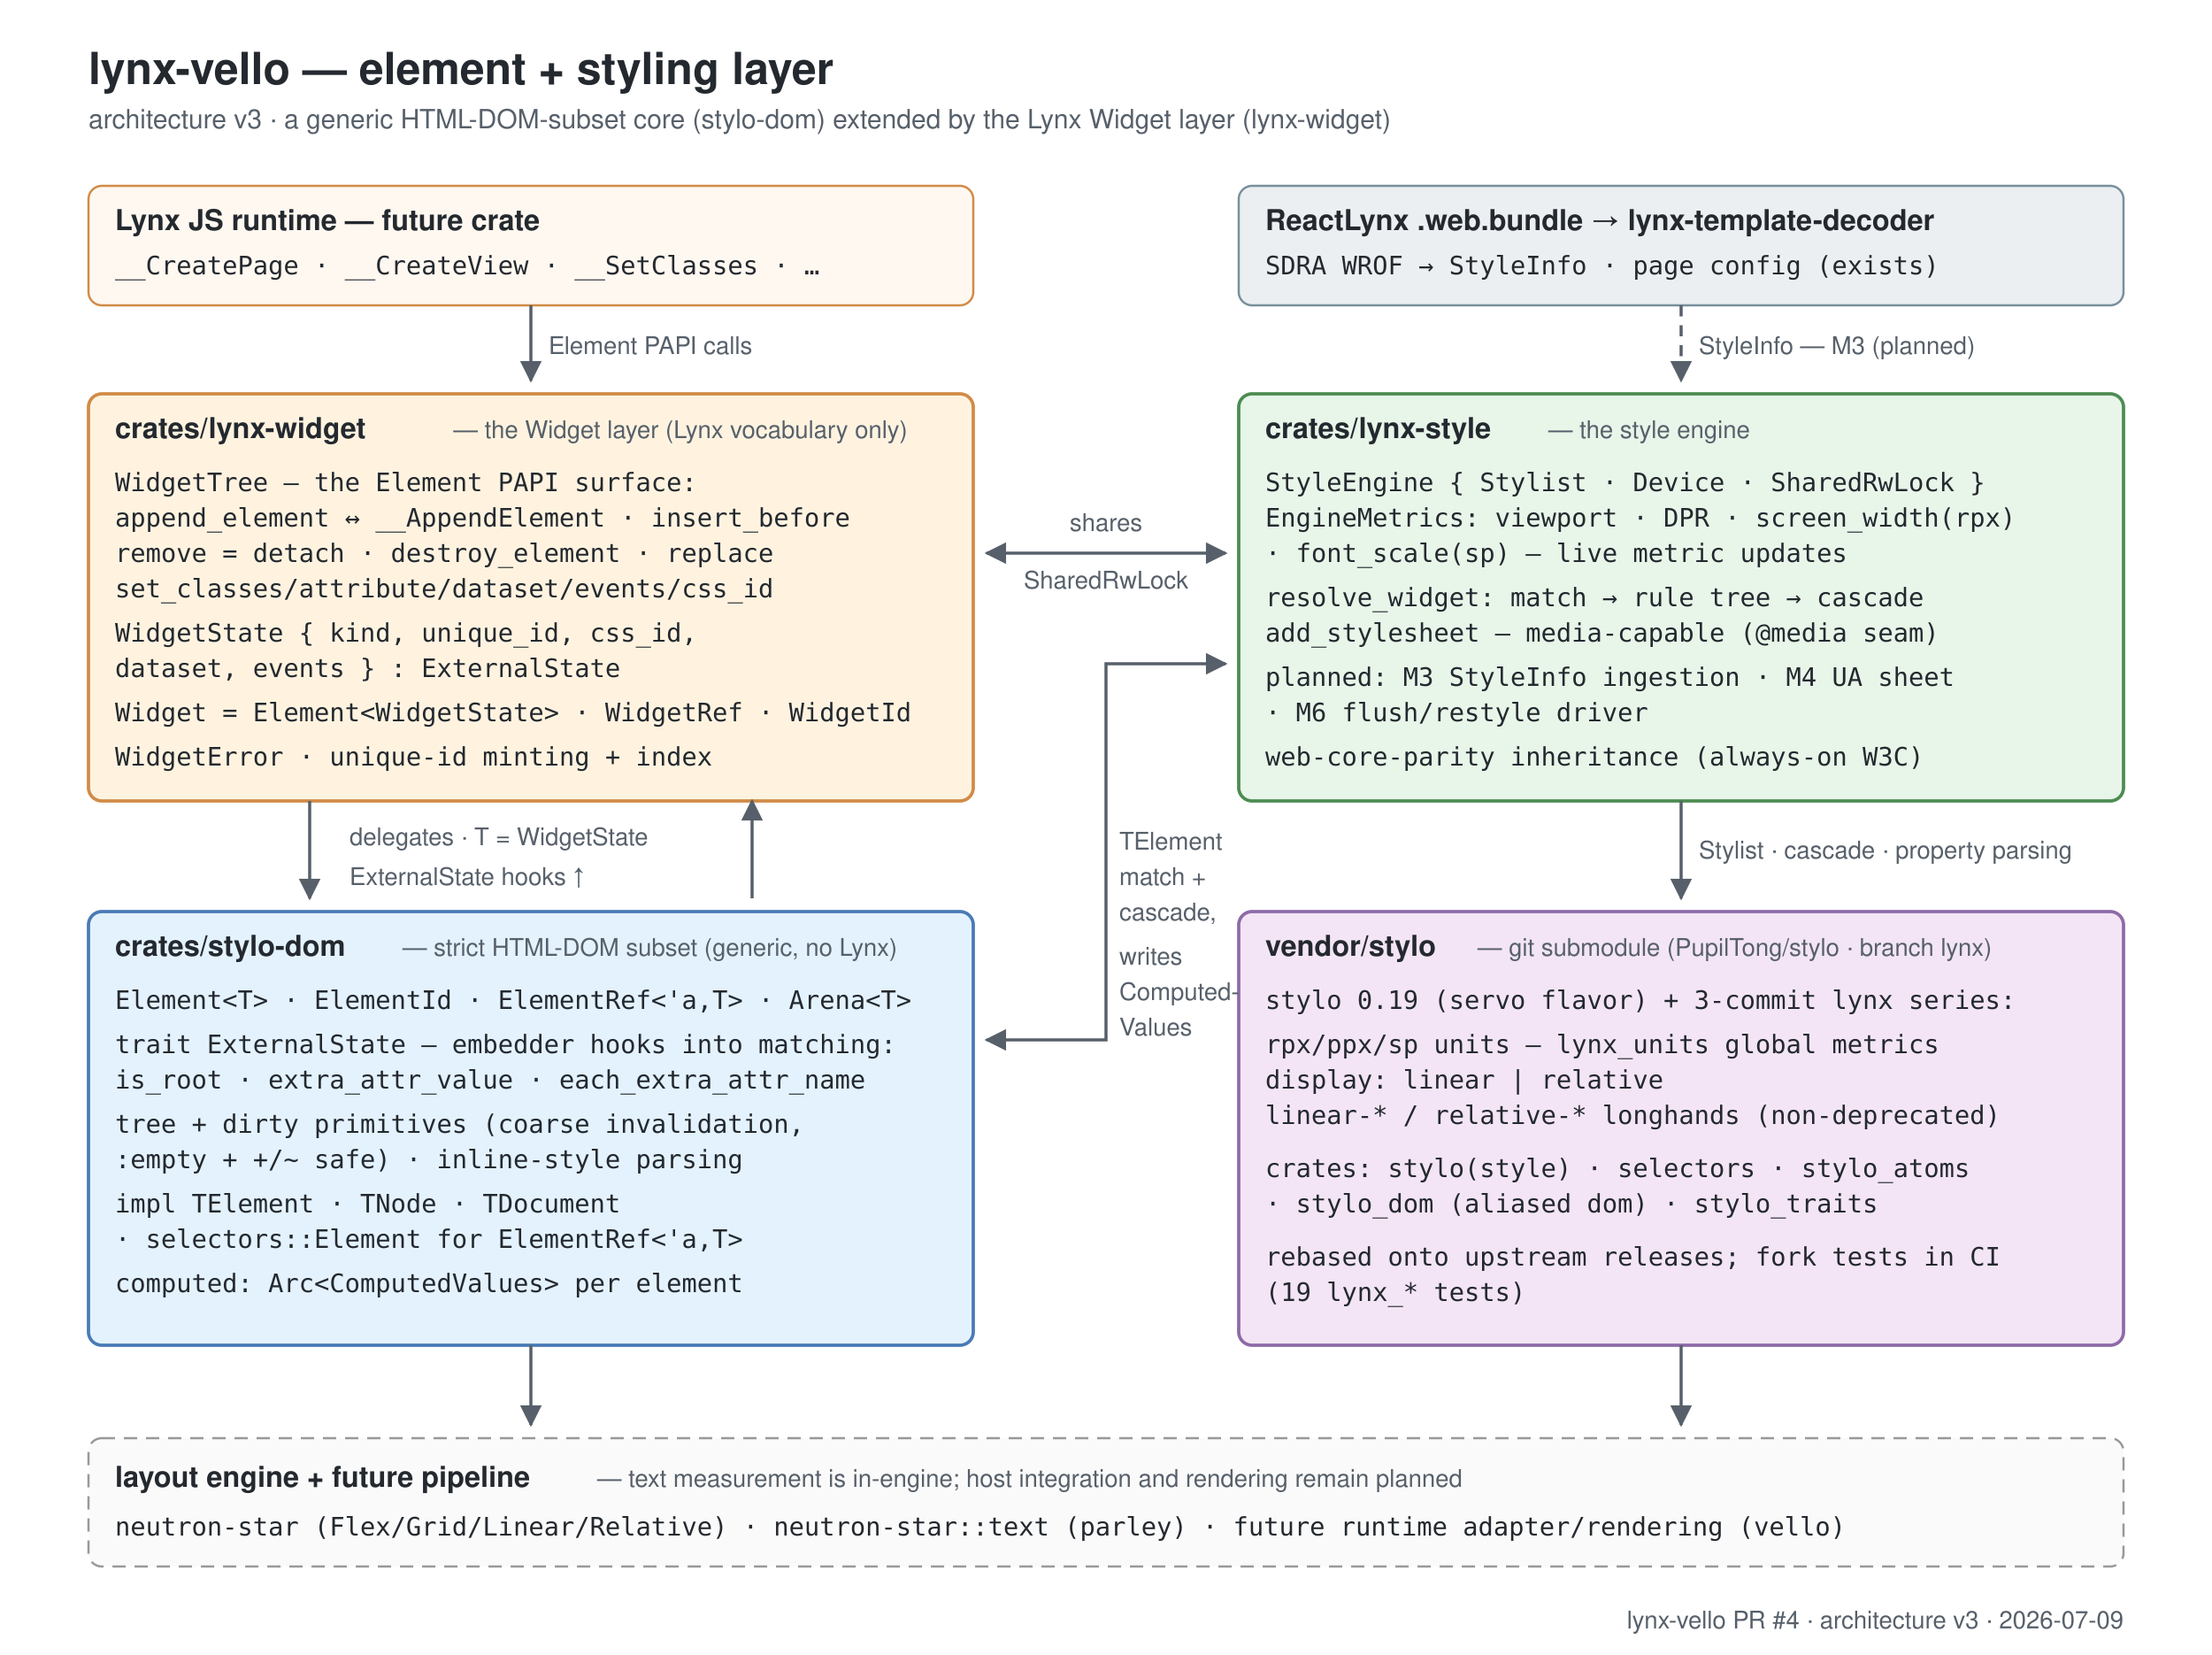
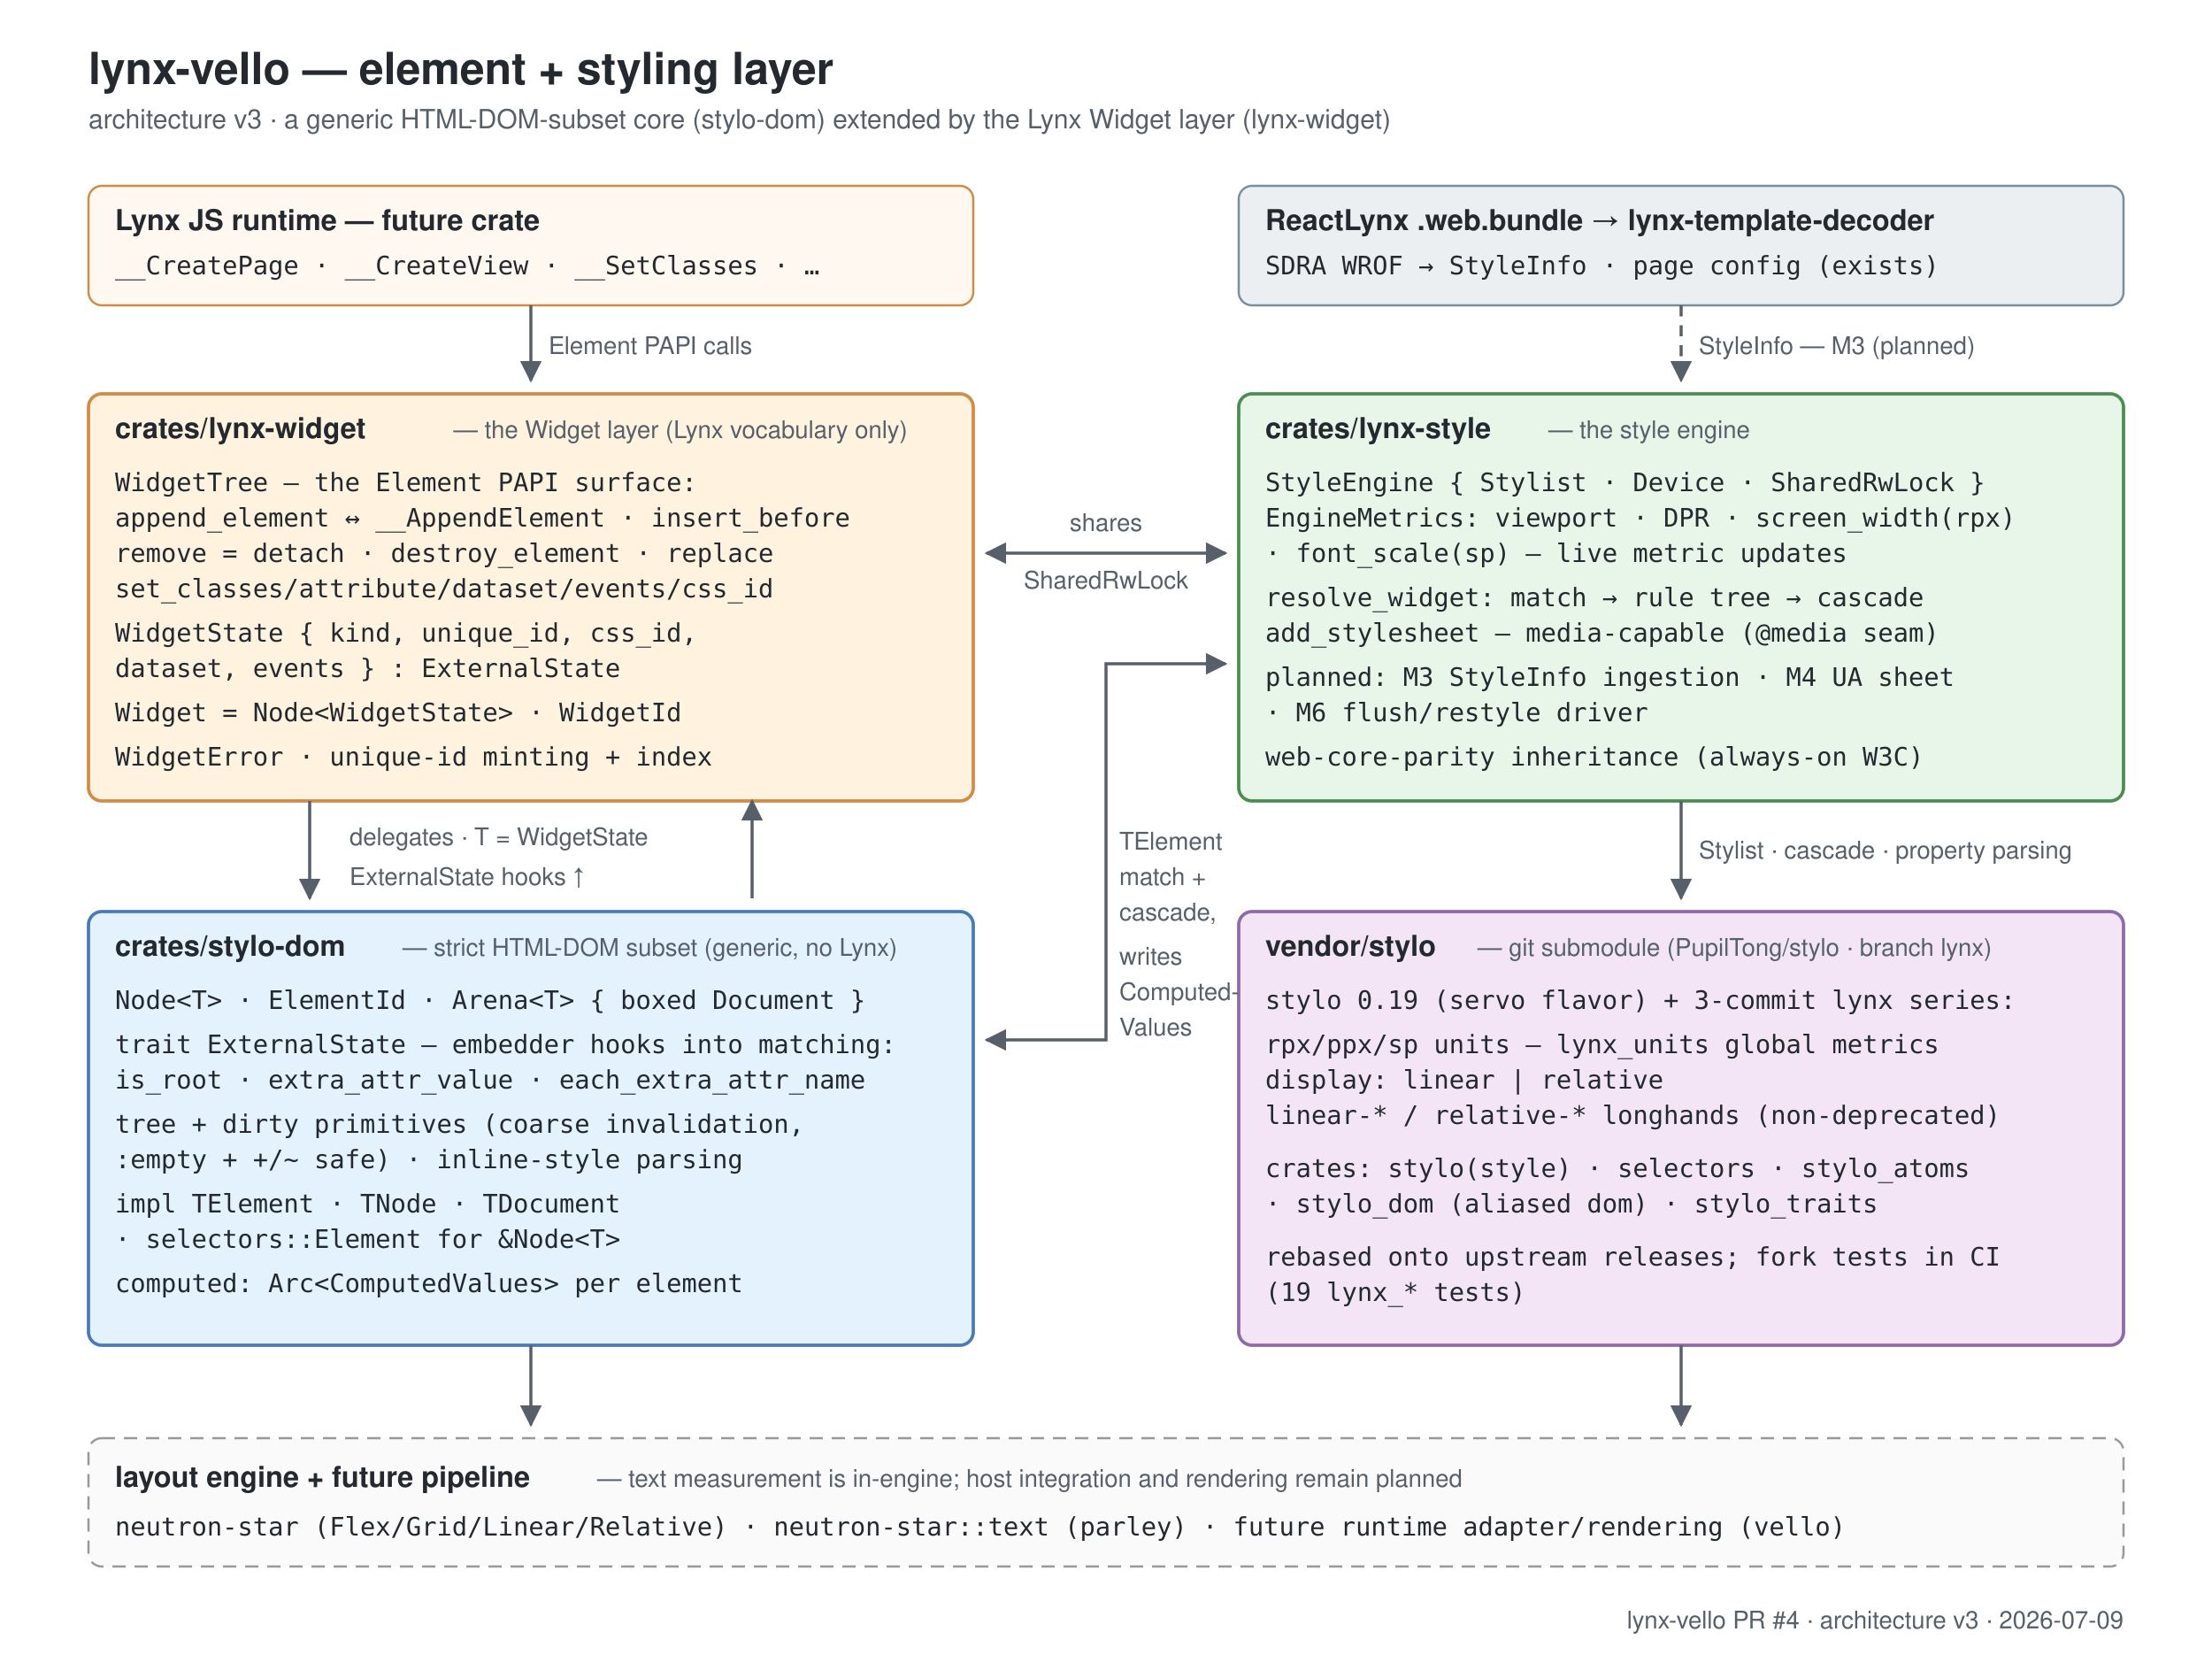
<svg xmlns="http://www.w3.org/2000/svg" viewBox="0 0 1000 748" font-family="-apple-system, 'Segoe UI', Helvetica, Arial, sans-serif">
  <defs>
    <marker id="arr" viewBox="0 0 10 10" refX="9" refY="5" markerWidth="7" markerHeight="7" orient="auto-start-reverse">
      <path d="M 0 0 L 10 5 L 0 10 z" fill="#57606a" />
    </marker>
  </defs>
  <style>
    .h1 { font-size: 20px; font-weight: 700; fill: #24292f; }
    .h2 { font-size: 12px; fill: #57606a; }
    .bh { font-size: 13px; font-weight: 700; fill: #24292f; }
    .bs { font-size: 11px; fill: #57606a; }
    .ln { font-size: 11.5px; fill: #24292f; font-family: ui-monospace, SFMono-Regular, Menlo, Consolas, monospace; }
    .lb { font-size: 11px; fill: #57606a; }
    .ar { stroke: #57606a; stroke-width: 1.4; fill: none; }
  </style>
  <rect x="0" y="0" width="1000" height="748" fill="#ffffff" />
  <text x="40" y="38" class="h1">lynx-vello — element + styling layer</text>
  <text x="40" y="58" class="h2">architecture v3 · a generic HTML-DOM-subset core (stylo-dom) extended by the Lynx Widget layer (lynx-widget)</text>
  <rect x="40" y="84" width="400" height="54" rx="6" fill="#fff8f0" stroke="#d18b47" />
  <text x="52" y="104" class="bh">Lynx JS runtime — future crate</text>
  <text x="52" y="124" class="ln">__CreatePage · __CreateView · __SetClasses · …</text>
  <rect x="560" y="84" width="400" height="54" rx="6" fill="#eceff1" stroke="#78909c" />
  <text x="572" y="104" class="bh">ReactLynx .web.bundle → lynx-template-decoder</text>
  <text x="572" y="124" class="ln">SDRA WROF → StyleInfo · page config (exists)</text>
  <path class="ar" d="M240,138 V172" marker-end="url(#arr)" />
  <text x="248" y="160" class="lb">Element PAPI calls</text>
  <path class="ar" d="M760,138 V172" marker-end="url(#arr)" stroke-dasharray="5 4" />
  <text x="768" y="160" class="lb">StyleInfo — M3 (planned)</text>
  <rect x="40" y="178" width="400" height="184" rx="6" fill="#fff3e0" stroke="#d18b47" stroke-width="1.5" />
  <text x="52" y="198" class="bh">crates/lynx-widget</text>
  <text x="205" y="198" class="bs">— the Widget layer (Lynx vocabulary only)</text>
  <text x="52" y="222" class="ln">WidgetTree — the Element PAPI surface:</text>
  <text x="52" y="238" class="ln">  append_element ↔ __AppendElement · insert_before</text>
  <text x="52" y="254" class="ln">  remove = detach · destroy_element · replace</text>
  <text x="52" y="270" class="ln">  set_classes/attribute/dataset/events/css_id</text>
  <text x="52" y="290" class="ln">WidgetState { kind, unique_id, css_id,</text>
  <text x="52" y="306" class="ln">  dataset, events } : ExternalState</text>
-   <text x="52" y="326" class="ln">Widget = Element&lt;WidgetState&gt; · WidgetRef · WidgetId</text>
+   <text x="52" y="326" class="ln">Widget = Node&lt;WidgetState&gt; · WidgetId</text>
  <text x="52" y="346" class="ln">WidgetError · unique-id minting + index</text>
  <rect x="560" y="178" width="400" height="184" rx="6" fill="#e8f5e9" stroke="#4c8c52" stroke-width="1.5" />
  <text x="572" y="198" class="bh">crates/lynx-style</text>
  <text x="700" y="198" class="bs">— the style engine</text>
  <text x="572" y="222" class="ln">StyleEngine { Stylist · Device · SharedRwLock }</text>
  <text x="572" y="238" class="ln">EngineMetrics: viewport · DPR · screen_width(rpx)</text>
  <text x="572" y="254" class="ln">  · font_scale(sp) — live metric updates</text>
  <text x="572" y="274" class="ln">resolve_widget: match → rule tree → cascade</text>
  <text x="572" y="290" class="ln">add_stylesheet — media-capable (@media seam)</text>
  <text x="572" y="310" class="ln">planned: M3 StyleInfo ingestion · M4 UA sheet</text>
  <text x="572" y="326" class="ln">  · M6 flush/restyle driver</text>
  <text x="572" y="346" class="ln">web-core-parity inheritance (always-on W3C)</text>
  <path class="ar" d="M446,250 H554" marker-end="url(#arr)" marker-start="url(#arr)" />
  <text x="500" y="240" class="lb" text-anchor="middle">shares</text>
  <text x="500" y="266" class="lb" text-anchor="middle">SharedRwLock</text>
  <path class="ar" d="M140,362 V406" marker-end="url(#arr)" />
  <path class="ar" d="M340,406 V362" marker-end="url(#arr)" />
  <text x="158" y="382" class="lb">delegates · T = WidgetState</text>
  <text x="158" y="400" class="lb">ExternalState hooks ↑</text>
  <path class="ar" d="M760,362 V406" marker-end="url(#arr)" />
  <text x="768" y="388" class="lb">Stylist · cascade · property parsing</text>
  <rect x="40" y="412" width="400" height="196" rx="6" fill="#e3f2fd" stroke="#4a7ab5" stroke-width="1.5" />
  <text x="52" y="432" class="bh">crates/stylo-dom</text>
  <text x="182" y="432" class="bs">— strict HTML-DOM subset (generic, no Lynx)</text>
-   <text x="52" y="456" class="ln">Element&lt;T&gt; · ElementId · ElementRef&lt;'a,T&gt; · Arena&lt;T&gt;</text>
+   <text x="52" y="456" class="ln">Node&lt;T&gt; · ElementId · Arena&lt;T&gt; { boxed Document }</text>
  <text x="52" y="476" class="ln">trait ExternalState — embedder hooks into matching:</text>
  <text x="52" y="492" class="ln">  is_root · extra_attr_value · each_extra_attr_name</text>
  <text x="52" y="512" class="ln">tree + dirty primitives (coarse invalidation,</text>
  <text x="52" y="528" class="ln">  :empty + +/~ safe) · inline-style parsing</text>
  <text x="52" y="548" class="ln">impl TElement · TNode · TDocument</text>
-   <text x="52" y="564" class="ln">  · selectors::Element for ElementRef&lt;'a,T&gt;</text>
+   <text x="52" y="564" class="ln">  · selectors::Element for &amp;Node&lt;T&gt;</text>
  <text x="52" y="584" class="ln">computed: Arc&lt;ComputedValues&gt; per element</text>
  <rect x="560" y="412" width="400" height="196" rx="6" fill="#f3e5f5" stroke="#8e6aa8" stroke-width="1.5" />
  <text x="572" y="432" class="bh">vendor/stylo</text>
  <text x="668" y="432" class="bs">— git submodule (PupilTong/stylo · branch lynx)</text>
  <text x="572" y="456" class="ln">stylo 0.19 (servo flavor) + 3-commit lynx series:</text>
  <text x="572" y="476" class="ln">  rpx/ppx/sp units — lynx_units global metrics</text>
  <text x="572" y="492" class="ln">  display: linear | relative</text>
  <text x="572" y="508" class="ln">  linear-* / relative-* longhands (non-deprecated)</text>
  <text x="572" y="532" class="ln">crates: stylo(style) · selectors · stylo_atoms</text>
  <text x="572" y="548" class="ln">  · stylo_dom (aliased dom) · stylo_traits</text>
  <text x="572" y="572" class="ln">rebased onto upstream releases; fork tests in CI</text>
  <text x="572" y="588" class="ln">(19 lynx_* tests)</text>
  <path class="ar" d="M446,470 H500 V300 H554" marker-end="url(#arr)" marker-start="url(#arr)" />
  <text x="506" y="384" class="lb">TElement</text>
  <text x="506" y="400" class="lb">match +</text>
  <text x="506" y="416" class="lb">cascade,</text>
  <text x="506" y="436" class="lb">writes</text>
  <text x="506" y="452" class="lb">Computed-</text>
  <text x="506" y="468" class="lb">Values</text>
  <path class="ar" d="M240,608 V644" marker-end="url(#arr)" />
  <path class="ar" d="M760,608 V644" marker-end="url(#arr)" />
  <rect x="40" y="650" width="920" height="58" rx="6" fill="#fafafa" stroke="#999999" stroke-dasharray="6 4" />
  <text x="52" y="672" class="bh">layout engine + future pipeline</text>
  <text x="270" y="672" class="bs">— text measurement is in-engine; host integration and rendering remain planned</text>
  <text x="52" y="694" class="ln">neutron-star (Flex/Grid/Linear/Relative) · neutron-star::text (parley) · future runtime adapter/rendering (vello)</text>
  <text x="960" y="736" class="lb" text-anchor="end">lynx-vello PR #4 · architecture v3 · 2026-07-09</text>
</svg>
